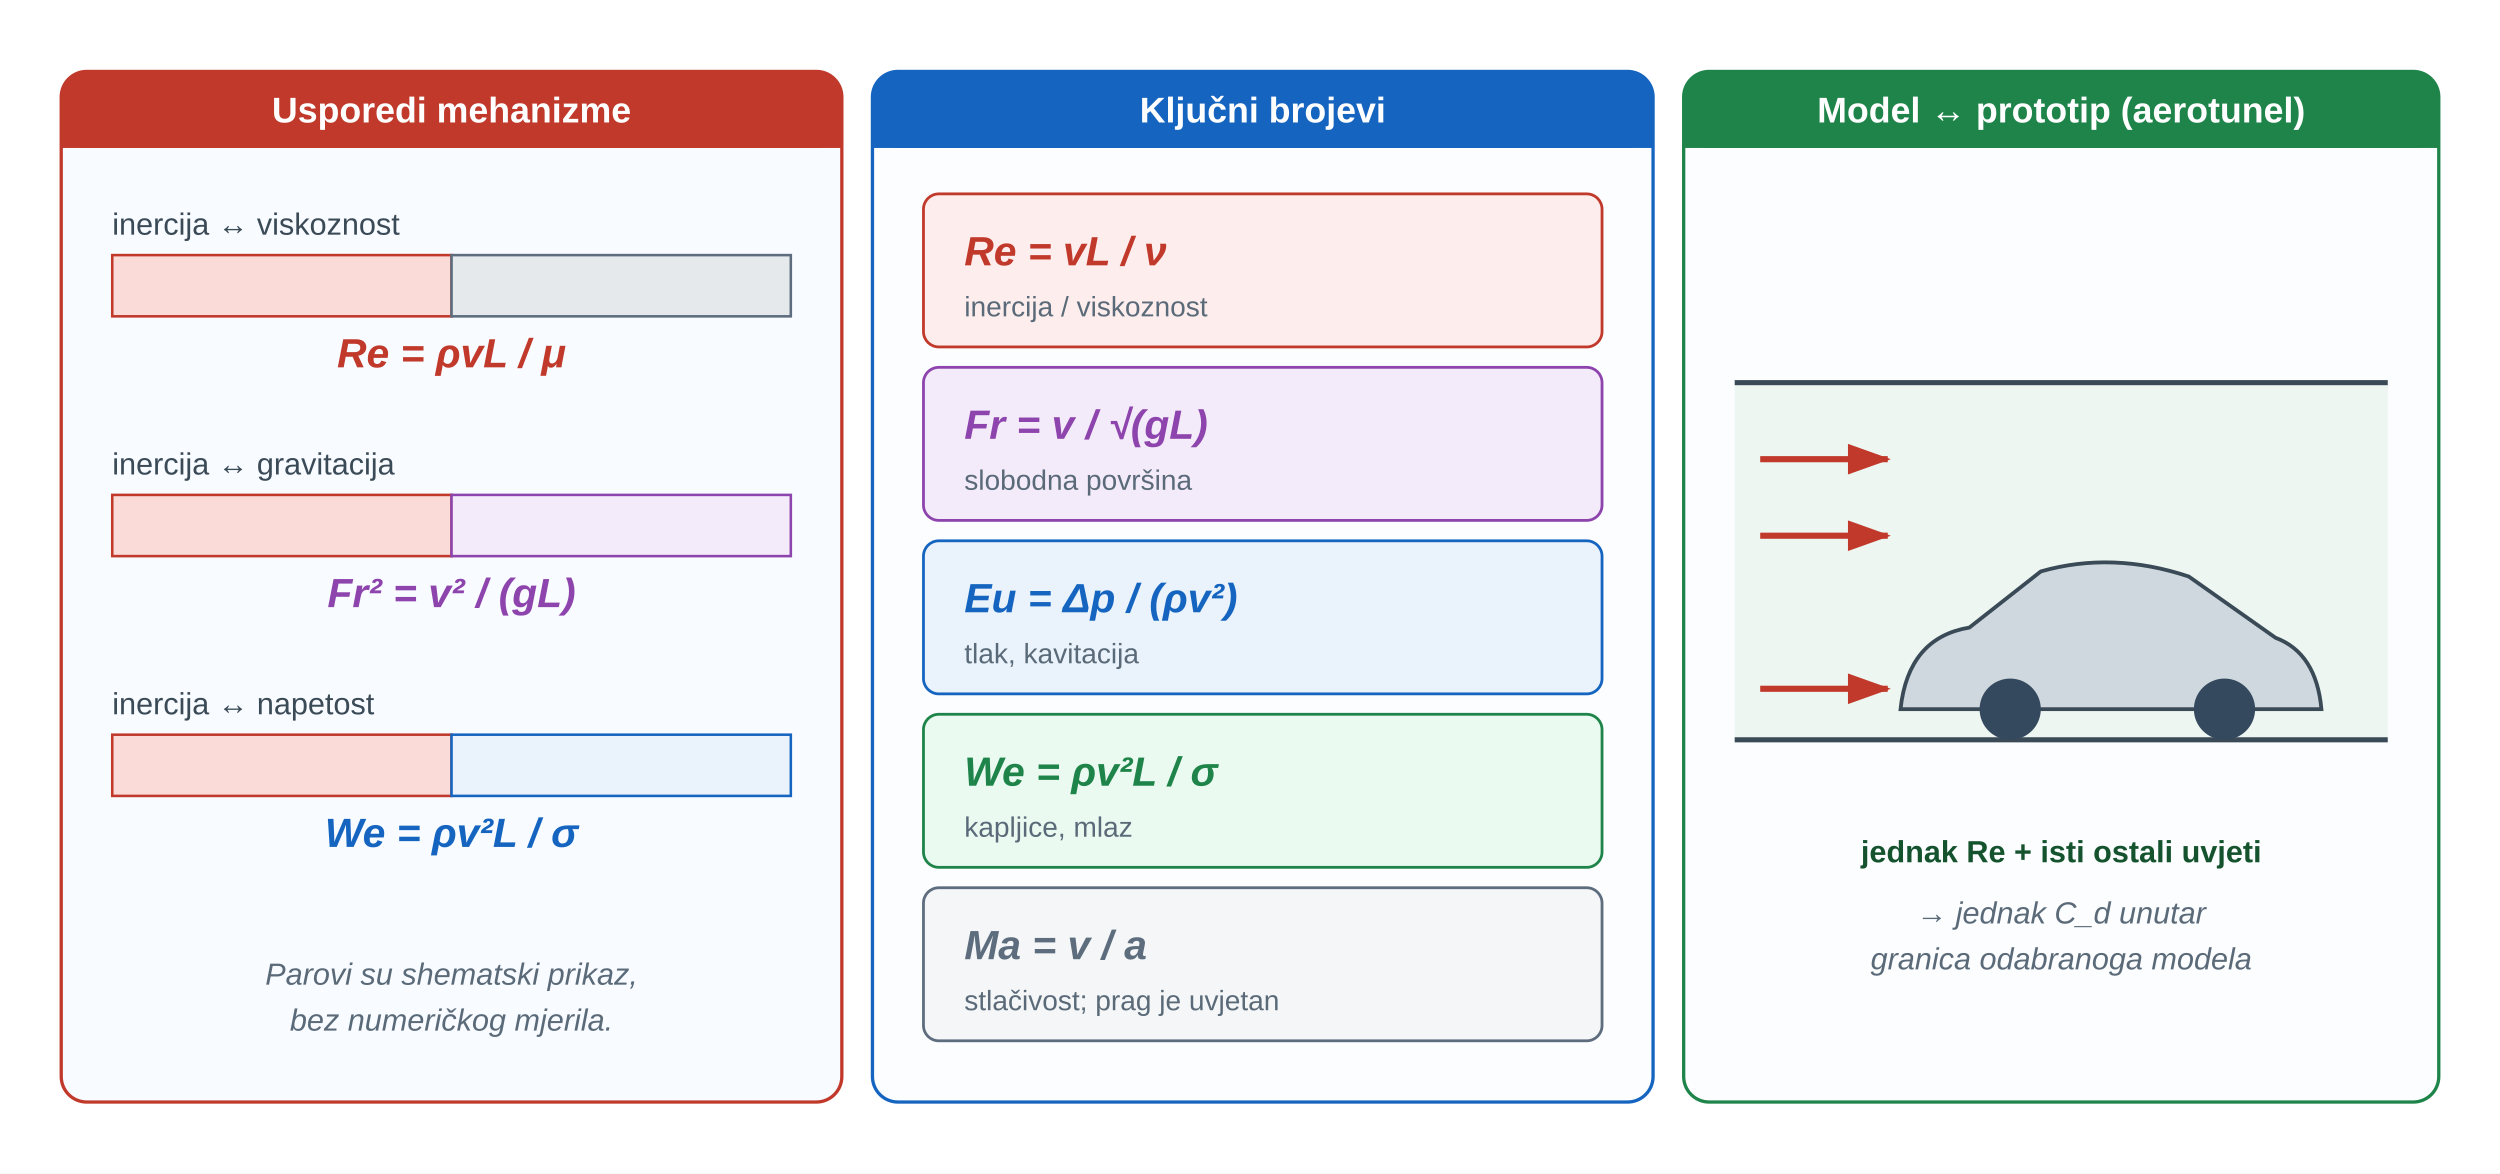
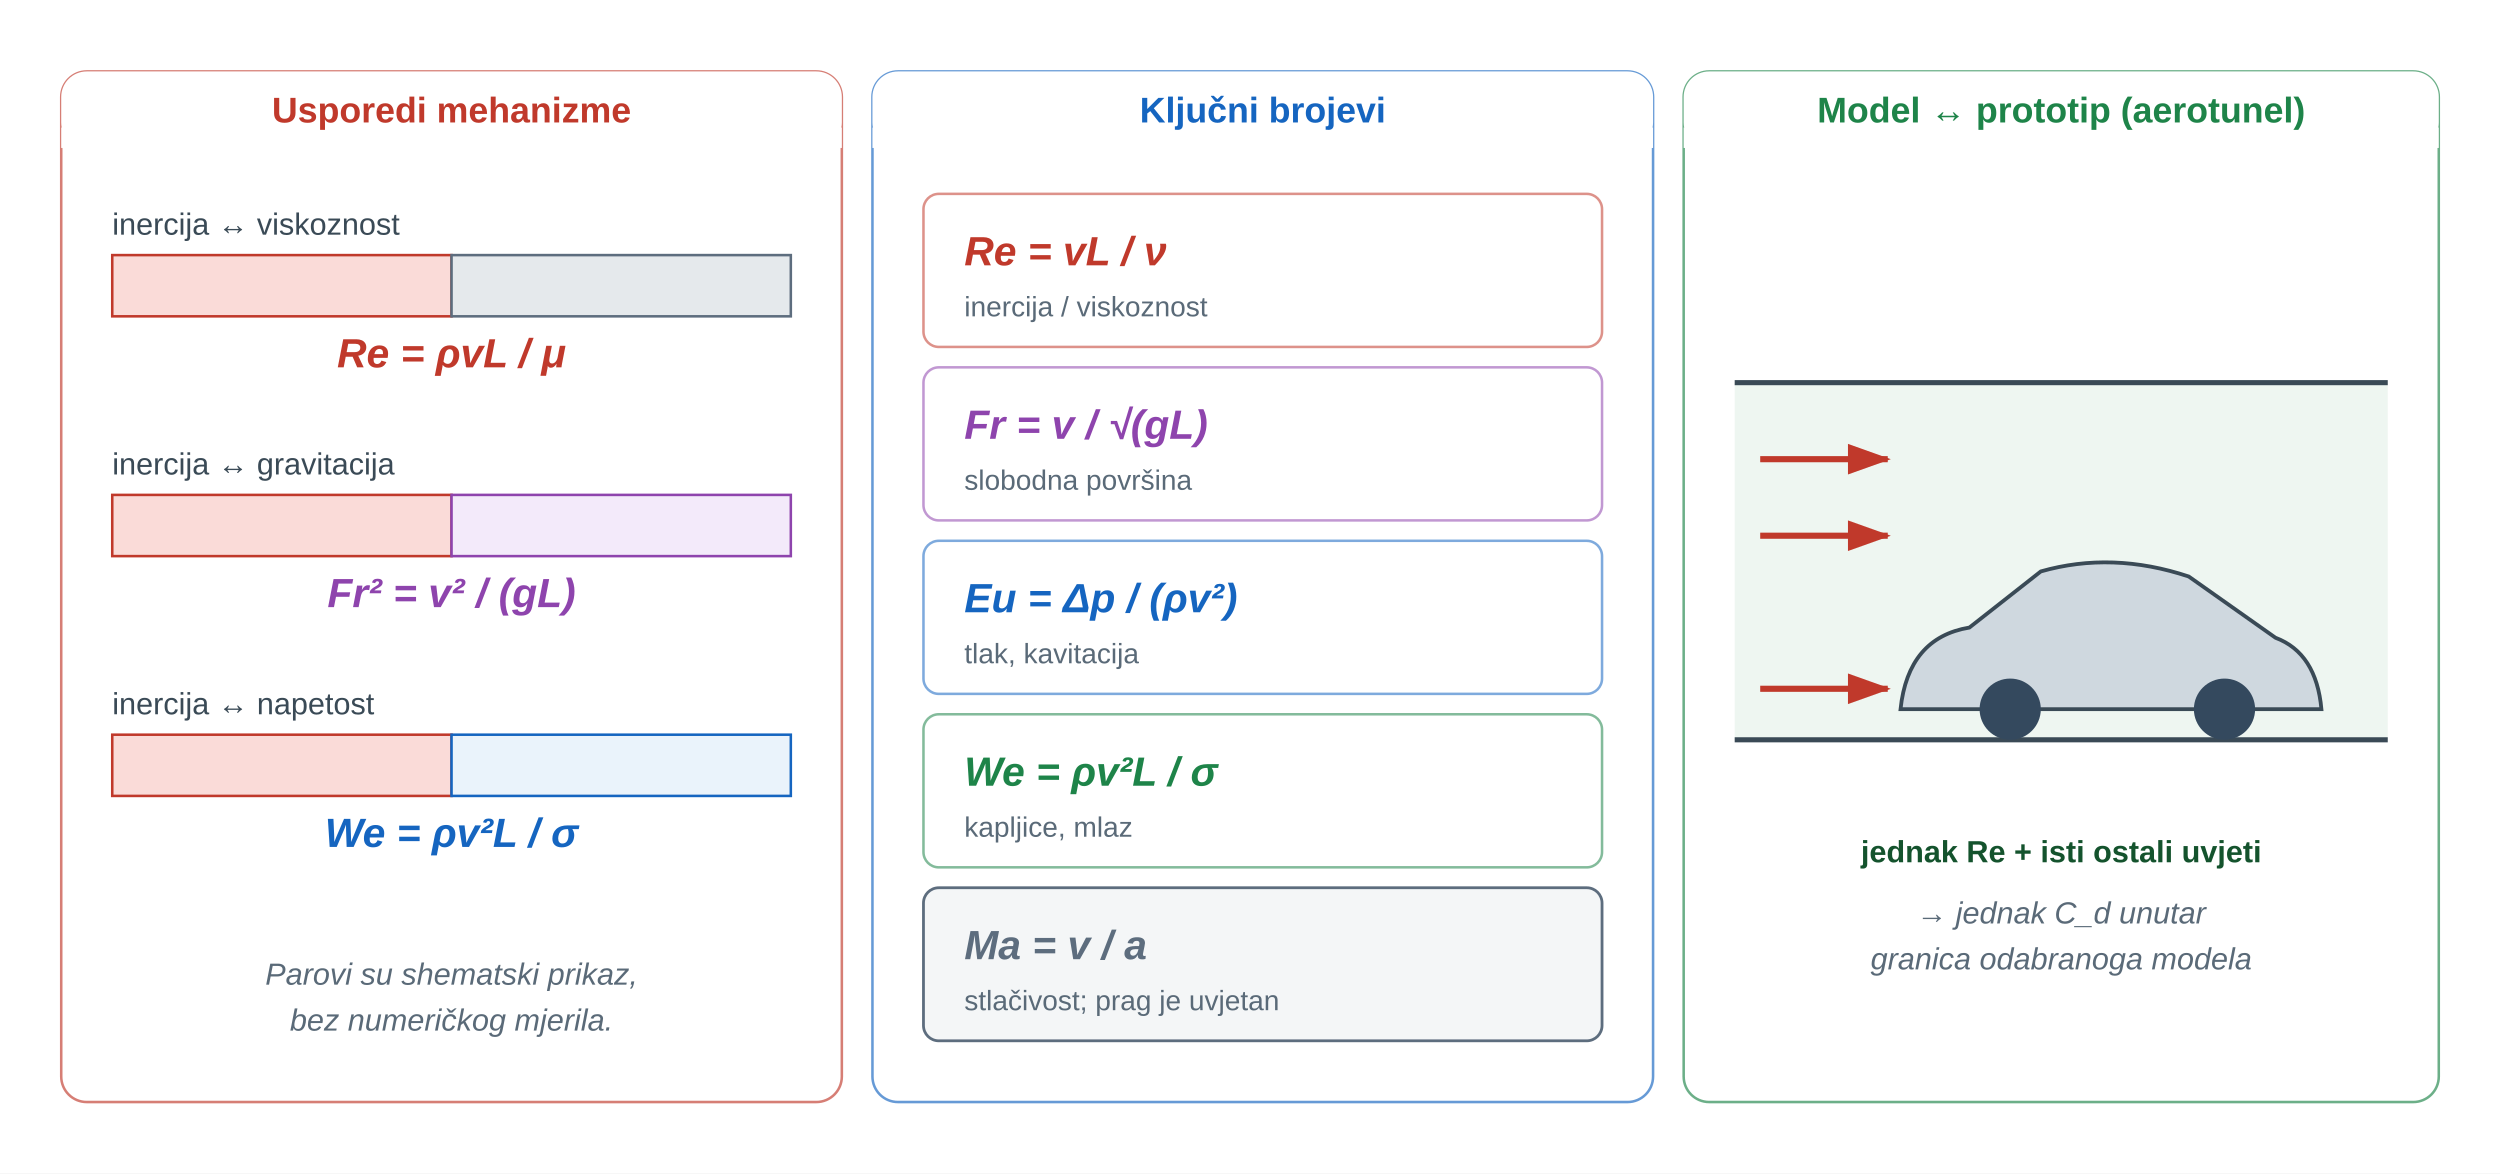
<svg xmlns="http://www.w3.org/2000/svg" viewBox="0 0 980 460" role="img" aria-labelledby="u14fup_title u14fup_desc" preserveAspectRatio="xMidYMid meet" style="display:block;width:100%;max-width:980px;height:auto;">
  <defs>
    <marker id="u14fup_aR" markerWidth="7" markerHeight="5" refX="6.5" refY="2.5" orient="auto">
      <path d="M0,0 L0,5 L7,2.5 z" fill="#c0392b" />
    </marker>
  </defs>
  <rect width="980" height="460" fill="#ffffff" />
-   <rect x="24" y="28" width="306" height="404" rx="10" fill="#f8fbff" stroke="#c0392b" stroke-width="1.3" />
-   <rect x="24" y="28" width="306" height="30" rx="10" fill="#c0392b" />
-   <rect x="24" y="50" width="306" height="8" fill="#c0392b" />
-   <text x="177" y="48" font-family="'Segoe UI',Arial,sans-serif" font-size="14" font-weight="700" text-anchor="middle" fill="#ffffff">Usporedi mehanizme</text>
+   <rect x="24" y="28" width="306" height="404" rx="10" fill="white" stroke="#c0392b" stroke-width="1" stroke-opacity="0.65" />
+   <rect x="24" y="28" width="306" height="30" rx="10" fill="white" stroke="none" />
+   <rect x="24" y="50" width="306" height="8" fill="white" stroke="none" />
+   <text x="177" y="48" font-family="'Segoe UI',Arial,sans-serif" font-size="14" font-weight="700" text-anchor="middle" fill="#c0392b">Usporedi mehanizme</text>
  <text x="44" y="92" font-family="'Segoe UI',Arial,sans-serif" font-size="12" fill="#3a4a56">inercija ↔ viskoznost</text>
  <rect x="44" y="100" width="133" height="24" fill="#fadbd8" stroke="#c0392b" stroke-width="1" />
  <rect x="177" y="100" width="133" height="24" fill="#e5e9ec" stroke="#5d6d7e" stroke-width="1" />
  <text x="177" y="144" font-family="'Segoe UI',Arial,sans-serif" font-size="16" font-style="italic" font-weight="700" text-anchor="middle" fill="#c0392b">Re = ρvL / μ</text>
  <text x="44" y="186" font-family="'Segoe UI',Arial,sans-serif" font-size="12" fill="#3a4a56">inercija ↔ gravitacija</text>
  <rect x="44" y="194" width="133" height="24" fill="#fadbd8" stroke="#c0392b" stroke-width="1" />
  <rect x="177" y="194" width="133" height="24" fill="#f3eafa" stroke="#8e44ad" stroke-width="1" />
  <text x="177" y="238" font-family="'Segoe UI',Arial,sans-serif" font-size="16" font-style="italic" font-weight="700" text-anchor="middle" fill="#8e44ad">Fr² = v² / (gL)</text>
  <text x="44" y="280" font-family="'Segoe UI',Arial,sans-serif" font-size="12" fill="#3a4a56">inercija ↔ napetost</text>
  <rect x="44" y="288" width="133" height="24" fill="#fadbd8" stroke="#c0392b" stroke-width="1" />
  <rect x="177" y="288" width="133" height="24" fill="#eaf3fb" stroke="#1565c0" stroke-width="1" />
  <text x="177" y="332" font-family="'Segoe UI',Arial,sans-serif" font-size="16" font-style="italic" font-weight="700" text-anchor="middle" fill="#1565c0">We = ρv²L / σ</text>
  <text x="177" y="386" font-family="'Segoe UI',Arial,sans-serif" font-size="12" font-style="italic" text-anchor="middle" fill="#5a6a78">Parovi su shematski prikaz,</text>
  <text x="177" y="404" font-family="'Segoe UI',Arial,sans-serif" font-size="12" font-style="italic" text-anchor="middle" fill="#5a6a78">bez numeričkog mjerila.</text>
-   <rect x="342" y="28" width="306" height="404" rx="10" fill="#fcfdff" stroke="#1565c0" stroke-width="1.3" />
-   <rect x="342" y="28" width="306" height="30" rx="10" fill="#1565c0" />
-   <rect x="342" y="50" width="306" height="8" fill="#1565c0" />
-   <text x="495" y="48" font-family="'Segoe UI',Arial,sans-serif" font-size="14" font-weight="700" text-anchor="middle" fill="#ffffff">Ključni brojevi</text>
-   <rect x="362" y="76" width="266" height="60" rx="6" fill="#fdedec" stroke="#c0392b" stroke-width="1.1" />
+   <rect x="342" y="28" width="306" height="404" rx="10" fill="white" stroke="#1565c0" stroke-width="1" stroke-opacity="0.65" />
+   <rect x="342" y="28" width="306" height="30" rx="10" fill="white" stroke="none" />
+   <rect x="342" y="50" width="306" height="8" fill="white" stroke="none" />
+   <text x="495" y="48" font-family="'Segoe UI',Arial,sans-serif" font-size="14" font-weight="700" text-anchor="middle" fill="#1565c0">Ključni brojevi</text>
+   <rect x="362" y="76" width="266" height="60" rx="6" fill="white" stroke="#c0392b" stroke-width="1" stroke-opacity="0.55" />
  <text x="378" y="104" font-family="'Segoe UI',Arial,sans-serif" font-size="16" font-style="italic" font-weight="700" fill="#c0392b">Re = vL / ν</text>
  <text x="378" y="124" font-family="'Segoe UI',Arial,sans-serif" font-size="11" fill="#5a6a78">inercija / viskoznost</text>
-   <rect x="362" y="144" width="266" height="60" rx="6" fill="#f3eafa" stroke="#8e44ad" stroke-width="1.1" />
+   <rect x="362" y="144" width="266" height="60" rx="6" fill="white" stroke="#8e44ad" stroke-width="1" stroke-opacity="0.55" />
  <text x="378" y="172" font-family="'Segoe UI',Arial,sans-serif" font-size="16" font-style="italic" font-weight="700" fill="#8e44ad">Fr = v / √(gL)</text>
  <text x="378" y="192" font-family="'Segoe UI',Arial,sans-serif" font-size="11" fill="#5a6a78">slobodna površina</text>
-   <rect x="362" y="212" width="266" height="60" rx="6" fill="#eaf3fb" stroke="#1565c0" stroke-width="1.1" />
+   <rect x="362" y="212" width="266" height="60" rx="6" fill="white" stroke="#1565c0" stroke-width="1" stroke-opacity="0.55" />
  <text x="378" y="240" font-family="'Segoe UI',Arial,sans-serif" font-size="16" font-style="italic" font-weight="700" fill="#1565c0">Eu = Δp / (ρv²)</text>
  <text x="378" y="260" font-family="'Segoe UI',Arial,sans-serif" font-size="11" fill="#5a6a78">tlak, kavitacija</text>
-   <rect x="362" y="280" width="266" height="60" rx="6" fill="#eafaf1" stroke="#1e8449" stroke-width="1.1" />
+   <rect x="362" y="280" width="266" height="60" rx="6" fill="white" stroke="#1e8449" stroke-width="1" stroke-opacity="0.55" />
  <text x="378" y="308" font-family="'Segoe UI',Arial,sans-serif" font-size="16" font-style="italic" font-weight="700" fill="#1e8449">We = ρv²L / σ</text>
  <text x="378" y="328" font-family="'Segoe UI',Arial,sans-serif" font-size="11" fill="#5a6a78">kapljice, mlaz</text>
  <rect x="362" y="348" width="266" height="60" rx="6" fill="#f4f6f7" stroke="#5d6d7e" stroke-width="1.1" />
  <text x="378" y="376" font-family="'Segoe UI',Arial,sans-serif" font-size="16" font-style="italic" font-weight="700" fill="#5d6d7e">Ma = v / a</text>
  <text x="378" y="396" font-family="'Segoe UI',Arial,sans-serif" font-size="11" fill="#5a6a78">stlačivost; prag je uvjetan</text>
-   <rect x="660" y="28" width="296" height="404" rx="10" fill="#fcfdff" stroke="#1e8449" stroke-width="1.3" />
-   <rect x="660" y="28" width="296" height="30" rx="10" fill="#1e8449" />
-   <rect x="660" y="50" width="296" height="8" fill="#1e8449" />
-   <text x="808" y="48" font-family="'Segoe UI',Arial,sans-serif" font-size="14" font-weight="700" text-anchor="middle" fill="#ffffff">Model ↔ prototip (aerotunel)</text>
+   <rect x="660" y="28" width="296" height="404" rx="10" fill="white" stroke="#1e8449" stroke-width="1" stroke-opacity="0.65" />
+   <rect x="660" y="28" width="296" height="30" rx="10" fill="white" stroke="none" />
+   <rect x="660" y="50" width="296" height="8" fill="white" stroke="none" />
+   <text x="808" y="48" font-family="'Segoe UI',Arial,sans-serif" font-size="14" font-weight="700" text-anchor="middle" fill="#1e8449">Model ↔ prototip (aerotunel)</text>
  <rect x="680" y="150" width="256" height="140" fill="#eef6f1" />
  <path id="u14fup_tunnelwalls" d="M680 150 H936 M680 290 H936" fill="none" stroke="#3a4a56" stroke-width="2" />
  <line x1="690" y1="180" x2="740" y2="180" stroke="#c0392b" stroke-width="2.4" marker-end="url(#u14fup_aR)" />
  <line x1="690" y1="210" x2="740" y2="210" stroke="#c0392b" stroke-width="2.4" marker-end="url(#u14fup_aR)" />
  <path d="M745,278 Q748,250 772,246 L800,224 Q828,216 858,226 L892,250 Q908,256 910,278 Z" fill="#cfd8df" stroke="#3a4a56" stroke-width="1.5" />
  <circle cx="788" cy="278" r="12" fill="#34495e" />
  <circle cx="872" cy="278" r="12" fill="#34495e" />
  <line x1="690" y1="270" x2="740" y2="270" stroke="#c0392b" stroke-width="2.4" marker-end="url(#u14fup_aR)" />
  <text x="808" y="338" font-family="'Segoe UI',Arial,sans-serif" font-size="12" text-anchor="middle" fill="#14532d">
    <tspan font-weight="700">jednak Re + isti ostali uvjeti</tspan>
  </text>
  <text x="808" y="362" font-family="'Segoe UI',Arial,sans-serif" font-size="12" font-style="italic" text-anchor="middle" fill="#5a6a78">→ jednak C_d unutar</text>
  <text x="808" y="380" font-family="'Segoe UI',Arial,sans-serif" font-size="12" font-style="italic" text-anchor="middle" fill="#5a6a78">granica odabranoga modela</text>
</svg>
